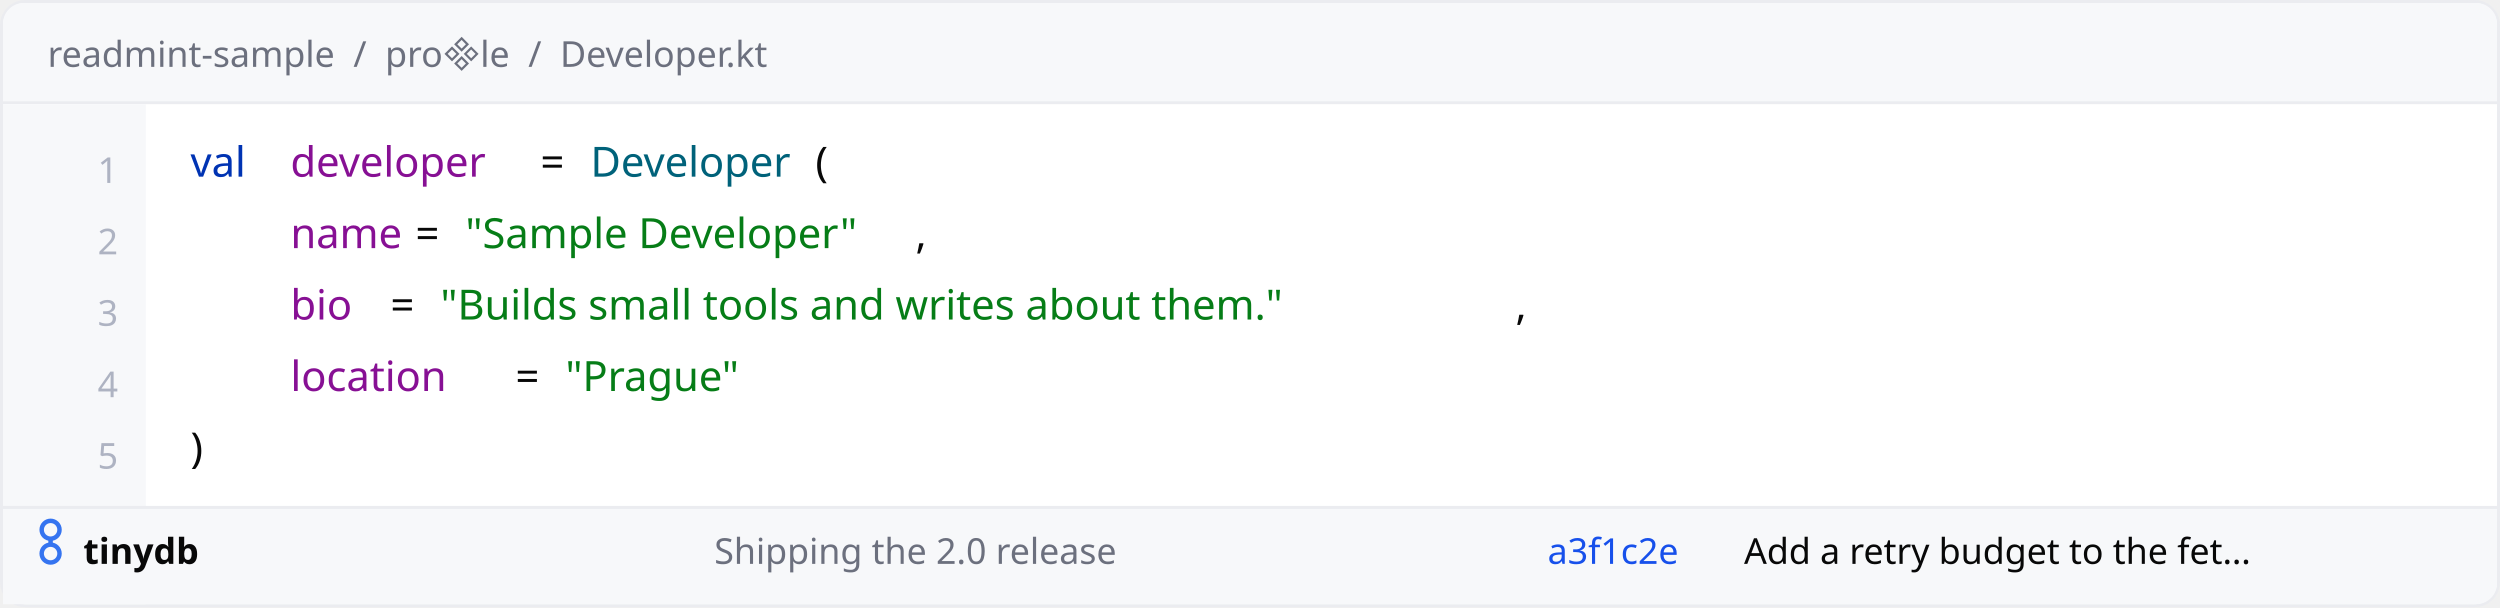
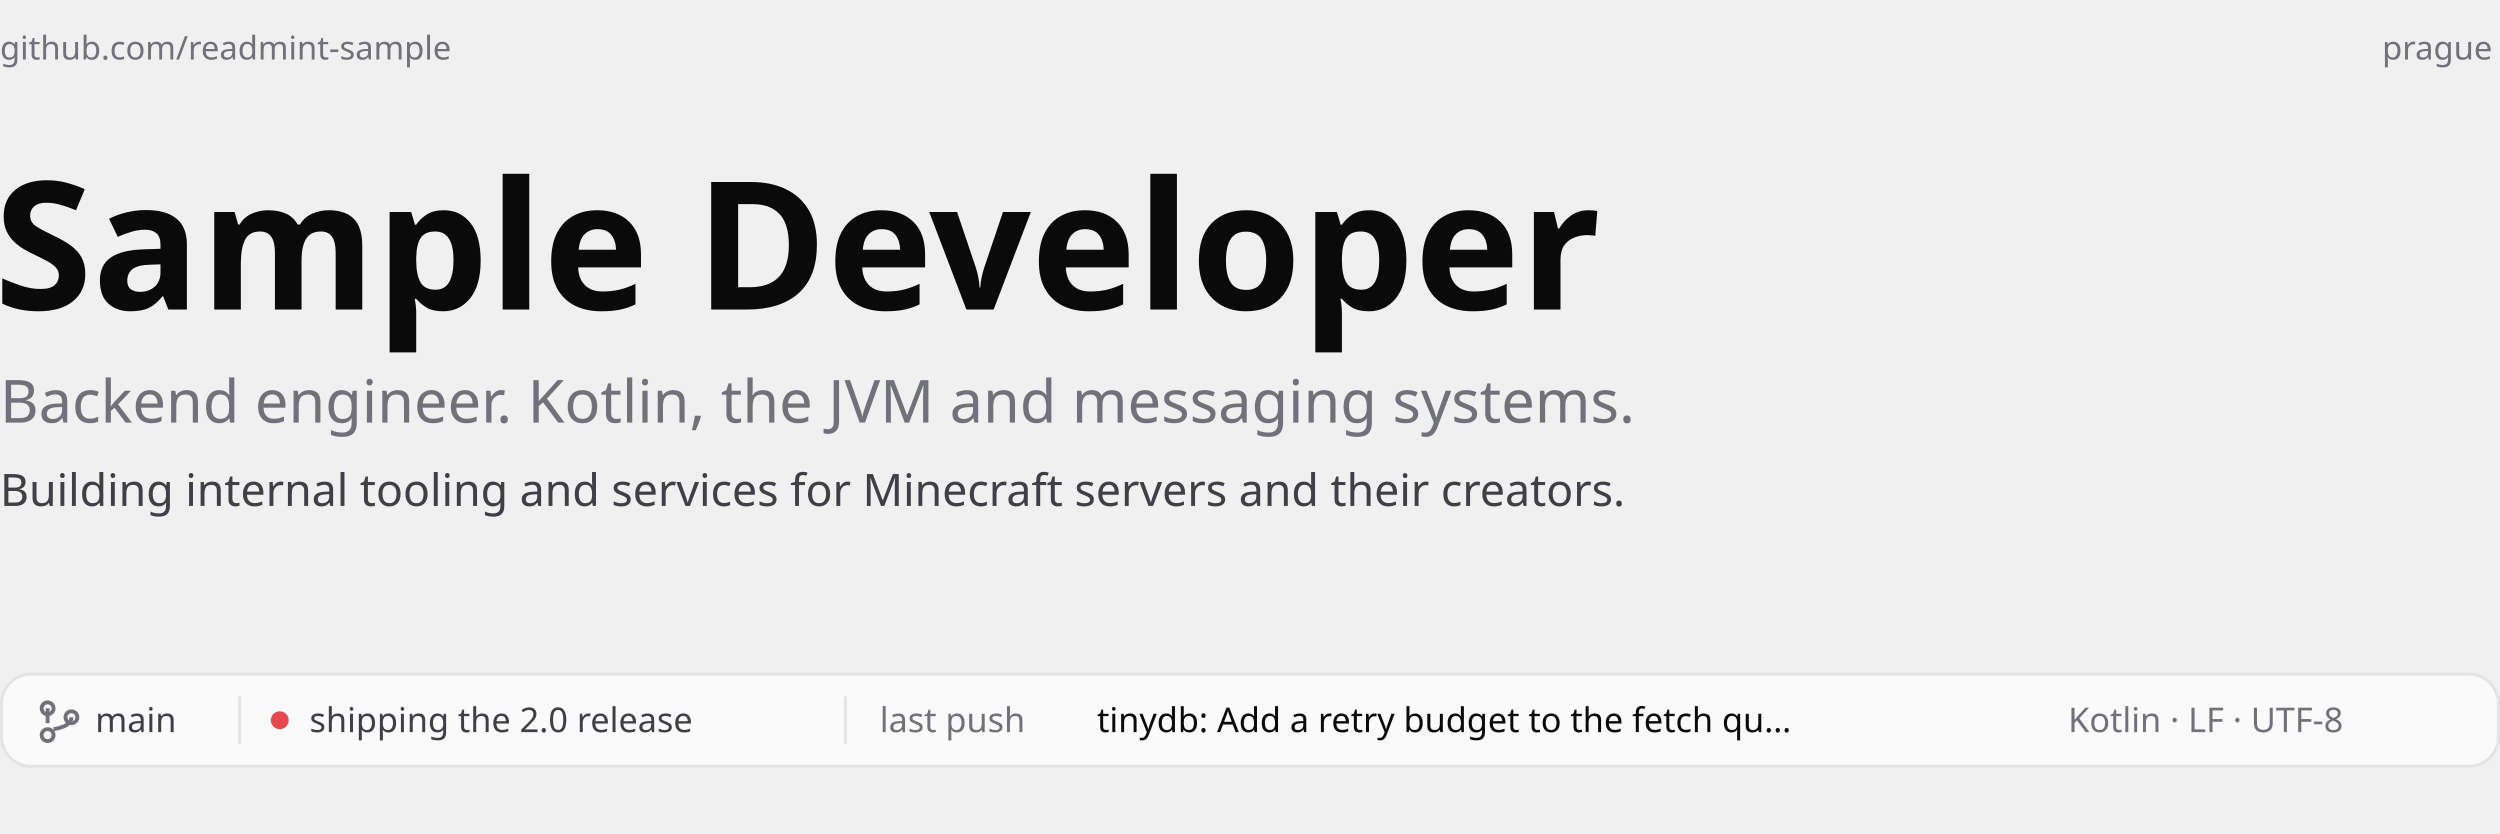
- <svg xmlns="http://www.w3.org/2000/svg" width="840" height="204" viewBox="0 0 840 204" role="img">
+ <svg xmlns="http://www.w3.org/2000/svg" width="840" height="280" viewBox="0 0 840 280" role="img">
  <defs>
-     <style>@font-face{font-family:"Geist";src:url(data:font/woff;sha256=777d164c23f6424c2f682068820f6388fc4d8fdea49f55815431325fd00bcd41);font-weight:400;font-style:normal}@font-face{font-family:"Geist Mono";src:url(data:font/woff;sha256=c19fc26c3e6ea8d32ee218b4806d15802033d210faf53446d65be72544d37b49);font-weight:400;font-style:normal}@font-face{font-family:"Geist";src:url(data:font/woff;sha256=18d61d879db4c79ed64531f7d61cc14155cfbe45295e74a050ced694e200a00c);font-weight:600;font-style:normal}</style>
+     <style>@font-face{font-family:"Geist Mono";src:url(data:font/woff;sha256=256a6d40f751c1e8be4cc71a8a852e92831cea225a56353f99bccb92a3d000cc);font-weight:400;font-style:normal}@font-face{font-family:"Geist";src:url(data:font/woff;sha256=76f0a23ba5fd5ee399a39dca06c208c2f81f7c4bebc1478fa97136f997605855);font-weight:600;font-style:normal}@font-face{font-family:"Geist";src:url(data:font/woff;sha256=5a090e232d8d651e76f94bedd18665bdc041356cc1381030ea13feecc79f3011);font-weight:400;font-style:normal}</style>
    <clipPath id="id0">
-       <rect width="200" height="18" />
+       <rect width="840" height="30" />
    </clipPath>
    <clipPath id="id1">
-       <rect width="260" height="18" />
+       <rect width="840" height="26" />
    </clipPath>
    <clipPath id="id2">
-       <rect width="310" height="20" />
+       <rect width="900" height="18.4" />
    </clipPath>
  </defs>
  <g>
-     <rect x="0.5" y="0.5" width="839" height="203" rx="8" fill="#ffffff" stroke="#ebecf0" stroke-width="1" />
-     <rect x="1" y="1" width="838" height="33" rx="7" fill="#f7f8fa" />
-     <rect x="1" y="18" width="838" height="16" fill="#f7f8fa" />
-     <rect x="1" y="34" width="838" height="1" fill="#ebecf0" />
-     <rect x="1" y="35" width="48" height="168" fill="#f7f8fa" />
-     <text xml:space="preserve" text-rendering="geometricPrecision" font-family="'Geist'" font-weight="400" font-size="12" aria-label="readmint-sample  /  profile  /  Developer.kt" fill="#6c707e">
-       <tspan x="16 20.068 26.848 33.388 40.6 51.052 54.052 60.544 64.888 69.916 76.204 82.768 93.052 100.132 103.264 109.996 112.996 115.996 121.756 124.756 127.756 134.776 138.844 145.36 152.428 155.56 162.292 165.292 168.292 174.052 177.052 180.052 188.548 194.98 201.1 207.772 210.904 217.66 224.68 231.292 235.12 237.532 243.976" y="22.46">readmint-sample  /  prole  /  Developer.kt</tspan>
+     <text xml:space="preserve" text-rendering="geometricPrecision" font-family="'Geist Mono'" font-weight="400" font-size="11" fill="#71717a">
+       <tspan x="0 6.6 13.2 19.8 26.4 33 39.6 46.2 52.8 59.4 66 72.6 79.2 85.8 92.4 99 105.6 112.2 118.8 125.4 132 138.6 145.2 151.8 158.4 165" y="20">github.com/readmint-sample</tspan>
    </text>
-     <text xml:space="preserve" text-rendering="geometricPrecision" font-family="'Geist Mono'" font-weight="400" font-size="12" fill="#aeb3c2">
-       <tspan x="32.8" y="61.46">1</tspan>
+     <text xml:space="preserve" text-rendering="geometricPrecision" font-family="'Geist Mono'" font-weight="400" font-size="11" fill="#71717a">
+       <tspan x="800.4 807 813.6 820.2 826.8 833.4" y="20">prague</tspan>
    </text>
-     <text xml:space="preserve" text-rendering="geometricPrecision" font-family="'Geist Mono'" font-weight="400" font-size="12" fill="#aeb3c2">
-       <tspan x="32.8" y="85.46">2</tspan>
+     <text xml:space="preserve" text-rendering="geometricPrecision" font-family="'Geist'" font-weight="600" font-size="60" fill="#0a0a0a">
+       <tspan x="-2 36.28 68.86 119.32 154.18 169.42 202.78 214.84 255.76 287.44 318.7 351.76 367 400.48 435.04 467.8" y="104">Sample Developer</tspan>
    </text>
-     <text xml:space="preserve" text-rendering="geometricPrecision" font-family="'Geist Mono'" font-weight="400" font-size="12" fill="#aeb3c2">
-       <tspan x="32.8" y="109.46">3</tspan>
+     <g transform="translate(0 120)" clip-path="url(#id0)">
+       <g transform="translate(0 -120)">
+         <text xml:space="preserve" text-rendering="geometricPrecision" font-family="'Geist'" font-weight="400" font-size="20" fill="#71717a">
+           <tspan x="0 13.24 23.94 34.46 45.06 55.88 67.06 78.76 83.56 94.38 105.56 116.94 121.74 132.92 143.74 154.56 160.74 164.56 169.36 181.04 191.7 199.34 204.32 209.12 220.54 224.36 229.16 236.48 247.66 258.68 263.48 275.22 287.92 305.26 310.06 320.8 331.98 343.68 348.48 365.58 376.4 386.4 396.68 407.38 418.76 423.56 434.74 446.42 451.22 460.92 470.94 480.54 487.86 498.68 515.78 525.98" y="142">Backend engineer. Kotlin, the JVM and messaging systems.</tspan>
+         </text>
+       </g>
+     </g>
+     <g transform="translate(0 152)" clip-path="url(#id1)">
+       <g transform="translate(0 -152)">
+         <text xml:space="preserve" text-rendering="geometricPrecision" font-family="'Geist'" font-weight="400" font-size="15" fill="#3f3f46">
+           <tspan x="0 10.02 18.42 21.93 25.845 34.47 38.22 46.755 55.665 59.415 63.165 71.28 76.92 85.185 90.27 98.835 106.95 110.955 114.705 120.345 128.79 137.31 141.195 144.945 153.48 162.39 166.14 174.345 182.88 191.805 195.555 203.205 211.47 216.78 224.67 228.18 236.22 244.485 252.285 256.035 261.3 269.745 275.43 279.18 292.035 295.785 304.32 312.585 320.625 325.71 333.765 339.09 344.97 348.72 356.37 364.635 369.945 377.595 385.86 390.945 398.745 402.495 410.7 419.235 428.16 431.91 437.55 446.085 454.35 458.1 463.785 467.535 475.575 480.66 489.135 496.65 502.29 510.735 515.82 523.62" y="170">Building internal tooling and services for Minecraft servers and their creators.</tspan>
+         </text>
+       </g>
+     </g>
+     <rect x="0.5" y="226.5" width="839" height="31" rx="10" fill="#fafafa" stroke="#e4e4e7" stroke-width="1" />
+     <ellipse cx="16" cy="238" rx="2" ry="2" fill="none" stroke="#71717a" stroke-width="1.3" />
+     <ellipse cx="16" cy="247" rx="2" ry="2" fill="none" stroke="#71717a" stroke-width="1.3" />
+     <ellipse cx="24" cy="241" rx="2" ry="2" fill="none" stroke="#71717a" stroke-width="1.3" />
+     <path d="M16 238 v5 M24 241 q0 3 -6 4" fill="none" stroke="#71717a" stroke-width="1.3" />
+     <text xml:space="preserve" text-rendering="geometricPrecision" font-family="'Geist Mono'" font-weight="400" font-size="11.5" fill="#3f3f46">
+       <tspan x="32 38.9 45.8 52.7" y="246.001">main</tspan>
    </text>
-     <text xml:space="preserve" text-rendering="geometricPrecision" font-family="'Geist Mono'" font-weight="400" font-size="12" fill="#aeb3c2">
-       <tspan x="32.8" y="133.46">4</tspan>
-     </text>
-     <text xml:space="preserve" text-rendering="geometricPrecision" font-family="'Geist Mono'" font-weight="400" font-size="12" fill="#aeb3c2">
-       <tspan x="32.8" y="157.46">5</tspan>
-     </text>
-     <text xml:space="preserve" text-rendering="geometricPrecision" font-family="'Geist Mono'" font-weight="400" font-size="14" fill="#0033b3">
-       <tspan x="64 72.4 80.8" y="59.37">val</tspan>
-     </text>
-     <text xml:space="preserve" text-rendering="geometricPrecision" font-family="'Geist Mono'" font-weight="400" font-size="14" fill="#871094">
-       <tspan x="97.6 106 114.4 122.8 131.2 139.6 148 156.4 164.8" y="59.37">developer</tspan>
-     </text>
-     <text xml:space="preserve" text-rendering="geometricPrecision" font-family="'Geist Mono'" font-weight="400" font-size="14" fill="#080808">
-       <tspan x="181.6" y="59.37">=</tspan>
-     </text>
-     <text xml:space="preserve" text-rendering="geometricPrecision" font-family="'Geist Mono'" font-weight="400" font-size="14" fill="#00627a">
-       <tspan x="198.4 206.8 215.2 223.6 232 240.4 248.8 257.2 265.6" y="59.37">Developer</tspan>
-     </text>
-     <text xml:space="preserve" text-rendering="geometricPrecision" font-family="'Geist Mono'" font-weight="400" font-size="14" fill="#080808">
-       <tspan x="274" y="59.37">(</tspan>
-     </text>
-     <text xml:space="preserve" text-rendering="geometricPrecision" font-family="'Geist Mono'" font-weight="400" font-size="14" fill="#871094">
-       <tspan x="97.6 106 114.4 122.8" y="83.37">name</tspan>
-     </text>
-     <text xml:space="preserve" text-rendering="geometricPrecision" font-family="'Geist Mono'" font-weight="400" font-size="14" fill="#080808">
-       <tspan x="139.6" y="83.37">=</tspan>
-     </text>
-     <text xml:space="preserve" text-rendering="geometricPrecision" font-family="'Geist Mono'" font-weight="400" font-size="14" fill="#067d17">
-       <tspan x="156.4 164.8 173.2 181.6 190 198.4 206.8 215.2 223.6 232 240.4 248.8 257.2 265.6 274 282.4 290.8 299.2" y="83.37">"Sample Developer"</tspan>
-     </text>
-     <text xml:space="preserve" text-rendering="geometricPrecision" font-family="'Geist Mono'" font-weight="400" font-size="14" fill="#080808">
-       <tspan x="307.6" y="83.37">,</tspan>
-     </text>
-     <text xml:space="preserve" text-rendering="geometricPrecision" font-family="'Geist Mono'" font-weight="400" font-size="14" fill="#871094">
-       <tspan x="97.6 106 114.4" y="107.37">bio</tspan>
-     </text>
-     <text xml:space="preserve" text-rendering="geometricPrecision" font-family="'Geist Mono'" font-weight="400" font-size="14" fill="#080808">
-       <tspan x="131.2" y="107.37">=</tspan>
-     </text>
-     <text xml:space="preserve" text-rendering="geometricPrecision" font-family="'Geist Mono'" font-weight="400" font-size="14" fill="#067d17">
-       <tspan x="148 156.4 164.8 173.2 181.6 190 198.4 206.8 215.2 223.6 232 240.4 248.8 257.2 265.6 274 282.4 290.8 299.2 307.6 316 324.4 332.8 341.2 349.6 358 366.4 374.8 383.2 391.6 400 408.4 416.8 425.2 433.6 442 450.4 458.8 467.2 475.6 484 492.4 500.8" y="107.37">"Builds small tools and writes about them."</tspan>
-     </text>
-     <text xml:space="preserve" text-rendering="geometricPrecision" font-family="'Geist Mono'" font-weight="400" font-size="14" fill="#080808">
-       <tspan x="509.2" y="107.37">,</tspan>
-     </text>
-     <text xml:space="preserve" text-rendering="geometricPrecision" font-family="'Geist Mono'" font-weight="400" font-size="14" fill="#871094">
-       <tspan x="97.6 106 114.4 122.8 131.2 139.6 148 156.4" y="131.37">location</tspan>
-     </text>
-     <text xml:space="preserve" text-rendering="geometricPrecision" font-family="'Geist Mono'" font-weight="400" font-size="14" fill="#080808">
-       <tspan x="173.2" y="131.37">=</tspan>
-     </text>
-     <text xml:space="preserve" text-rendering="geometricPrecision" font-family="'Geist Mono'" font-weight="400" font-size="14" fill="#067d17">
-       <tspan x="190 198.4 206.8 215.2 223.6 232 240.4 248.8" y="131.37">"Prague"</tspan>
-     </text>
-     <text xml:space="preserve" text-rendering="geometricPrecision" font-family="'Geist Mono'" font-weight="400" font-size="14" fill="#080808">
-       <tspan x="64" y="155.37">)</tspan>
-     </text>
-     <rect x="1" y="170" width="838" height="33" rx="7" fill="#f7f8fa" />
-     <rect x="1" y="170" width="838" height="16" fill="#f7f8fa" />
-     <rect x="1" y="170" width="838" height="1" fill="#ebecf0" />
-     <ellipse cx="17" cy="186" rx="3" ry="3" fill="none" stroke="#3574f0" stroke-width="1.5" />
-     <ellipse cx="17" cy="178" rx="3" ry="3" fill="none" stroke="#3574f0" stroke-width="1.5" />
-     <path d="M17 181 V183" fill="none" stroke="#3574f0" stroke-width="1.5" />
-     <g transform="translate(28 178)" clip-path="url(#id0)">
-       <text xml:space="preserve" text-rendering="geometricPrecision" font-family="'Geist'" font-weight="600" font-size="12" fill="#080808">
-         <tspan x="0 4.968 8.268 15.096 21.6 28.86" y="11.46">tinydb</tspan>
+     <rect x="80" y="234" width="1" height="16" fill="#e4e4e7" />
+     <g>
+       <ellipse cx="94" cy="242" rx="3" ry="3" fill="#e5484d" />
+       <g transform="translate(94 242)">
+         <g transform="scale(1)">
+           <ellipse cx="0" cy="0" rx="3" ry="3" fill="none" stroke="#e5484d" stroke-width="0.6" opacity="0" />
+         </g>
+       </g>
+       <g transform="translate(94 242)">
+         <g transform="scale(1)">
+           <ellipse cx="0" cy="0" rx="3" ry="3" fill="none" stroke="#e5484d" stroke-width="0.6" opacity="0" />
+         </g>
+       </g>
+       <text xml:space="preserve" text-rendering="geometricPrecision" font-family="'Geist Mono'" font-weight="400" font-size="11.5" fill="#3f3f46">
+         <tspan x="104 110.9 117.8 124.7 131.6 138.5 145.4 152.3 159.2 166.1 173 179.9 186.8 193.7 200.6 207.5 214.4 221.3 228.2 235.1 242 248.9 255.8 262.7" y="246.001">shipping the 2.0 release</tspan>
      </text>
    </g>
-     <g transform="translate(240 178)" clip-path="url(#id1)">
-       <text xml:space="preserve" text-rendering="geometricPrecision" font-family="'Geist'" font-weight="400" font-size="12" fill="#6c707e">
-         <tspan x="0 7.824 14.724 17.724 24.744 31.764 34.764 41.592 48.72 51.72 56.232 63.06 69.792 72.792 80.22 82.632 90.588 93.588 97.656 104.328 107.46 114.24 120.78 126.9" y="11.46">Shipping the 2.0 release</tspan>
-       </text>
-     </g>
-     <g transform="translate(520 177)" clip-path="url(#id2)">
-       <text xml:space="preserve" text-rendering="geometricPrecision" font-family="'Geist Mono'" font-weight="400" font-size="12" fill="#1750eb">
-         <tspan x="0 7.2 14.4 21.6 28.8 36 43.2" y="12.46">a3f1c2e</tspan>
-       </text>
-       <text xml:space="preserve" text-rendering="geometricPrecision" font-family="'Geist Mono'" font-weight="400" font-size="12" fill="#080808">
-         <tspan x="66 73.2 80.4 87.6 94.8 102 109.2 116.4 123.6 130.8 138 145.2 152.4 159.6 166.8 174 181.2 188.4 195.6 202.8 210 217.2 224.4 231.6 238.8 246 253.2 260.4 267.6 274.8" y="12.46">Add a retry budget to the fet…</tspan>
-       </text>
-       <g transform="translate(0 0)">
-         <rect x="310" y="0" width="310" height="20" fill="#f7f8fa" />
-       </g>
-       <g transform="translate(0 0)">
-         <rect x="310" y="0" width="2" height="20" fill="#3574f0" opacity="0" />
+     <g>
+       <g>
+         <g>
+           <rect x="283.6" y="234" width="1" height="16" fill="#e4e4e7" />
+           <text xml:space="preserve" text-rendering="geometricPrecision" font-family="'Geist Mono'" font-weight="400" font-size="11.5" fill="#71717a">
+             <tspan x="295.6 302.5 309.4 316.3 323.2 330.1 337 343.9 350.8" y="246.001">last push</tspan>
+           </text>
+           <g transform="translate(368.6 0)">
+             <g>
+               <g transform="translate(0 0)">
+                 <g transform="translate(0 232.718)" clip-path="url(#id2)">
+                   <g transform="translate(0 0)">
+                     <g>
+                       <text xml:space="preserve" text-rendering="geometricPrecision" font-family="'Geist Mono'" font-weight="400" font-size="11.5" fill="#0a0a0a">
+                         <tspan x="0 6.9 13.8 20.7 27.6 34.5 41.4 48.3 55.2 62.1 69 75.9 82.8 89.7 96.6 103.5 110.4 117.3 124.2 131.1 138 144.9 151.8 158.7 165.6 172.5 179.4 186.3 193.2 200.1 207 213.9 220.8 227.7 234.6 241.5 248.4 255.3 262.2 269.1 276 282.9 289.8" y="13.282">tinydb: Add a retry budget to the fetch qu…</tspan>
+                       </text>
+                     </g>
+                   </g>
+                 </g>
+               </g>
+               <g>
+                 <text xml:space="preserve" text-rendering="geometricPrecision" font-family="'Geist Mono'" font-weight="400" font-size="11.5" fill="#0a0a0a" opacity="0">
+                   <tspan x="0 6.9 13.8 20.7 27.6 34.5 41.4 48.3 55.2 62.1 69 75.9 82.8 89.7 96.6 103.5 110.4 117.3 124.2 131.1 138 144.9 151.8 158.7 165.6 172.5 179.4 186.3 193.2 200.1 207 213.9 220.8 227.7 234.6 241.5 248.4 255.3 262.2 269.1 276 282.9 289.8" y="246.001">tinydb: Add a retry budget to the fetch qu…</tspan>
+                 </text>
+                 <g transform="translate(296.7 0)">
+                   <g transform="translate(0 0)">
+                     <g>
+                       <rect x="2" y="236.57" width="1.6" height="11.73" fill="#e5484d" opacity="0" />
+                       <rect x="2" y="236.57" width="1.6" height="11.73" fill="#e5484d" opacity="0" />
+                       <rect x="2" y="236.57" width="1.6" height="11.73" fill="#e5484d" opacity="0" />
+                       <rect x="2" y="236.57" width="1.6" height="11.73" fill="#e5484d" opacity="0" />
+                       <rect x="2" y="236.57" width="1.6" height="11.73" fill="#e5484d" opacity="0" />
+                       <rect x="2" y="236.57" width="1.6" height="11.73" fill="#e5484d" opacity="0" />
+                       <rect x="2" y="236.57" width="1.6" height="11.73" fill="#e5484d" opacity="0" />
+                       <rect x="2" y="236.57" width="1.6" height="11.73" fill="#e5484d" opacity="0" />
+                       <rect x="2" y="236.57" width="1.6" height="11.73" fill="#e5484d" opacity="0" />
+                       <rect x="2" y="236.57" width="1.6" height="11.73" fill="#e5484d" opacity="0" />
+                     </g>
+                   </g>
+                 </g>
+               </g>
+             </g>
+           </g>
+         </g>
      </g>
    </g>
+     <text xml:space="preserve" text-rendering="geometricPrecision" font-family="'Geist Mono'" font-weight="400" font-size="11.5" fill="#71717a">
+       <tspan x="694.9 701.8 708.7 715.6 722.5 729.4 736.3 743.2 750.1 757 763.9 770.8 777.7 784.6 791.5 798.4 805.3 812.2 819.1" y="246.001">Kotlin · LF · UTF-8</tspan>
+     </text>
  </g>
</svg>
